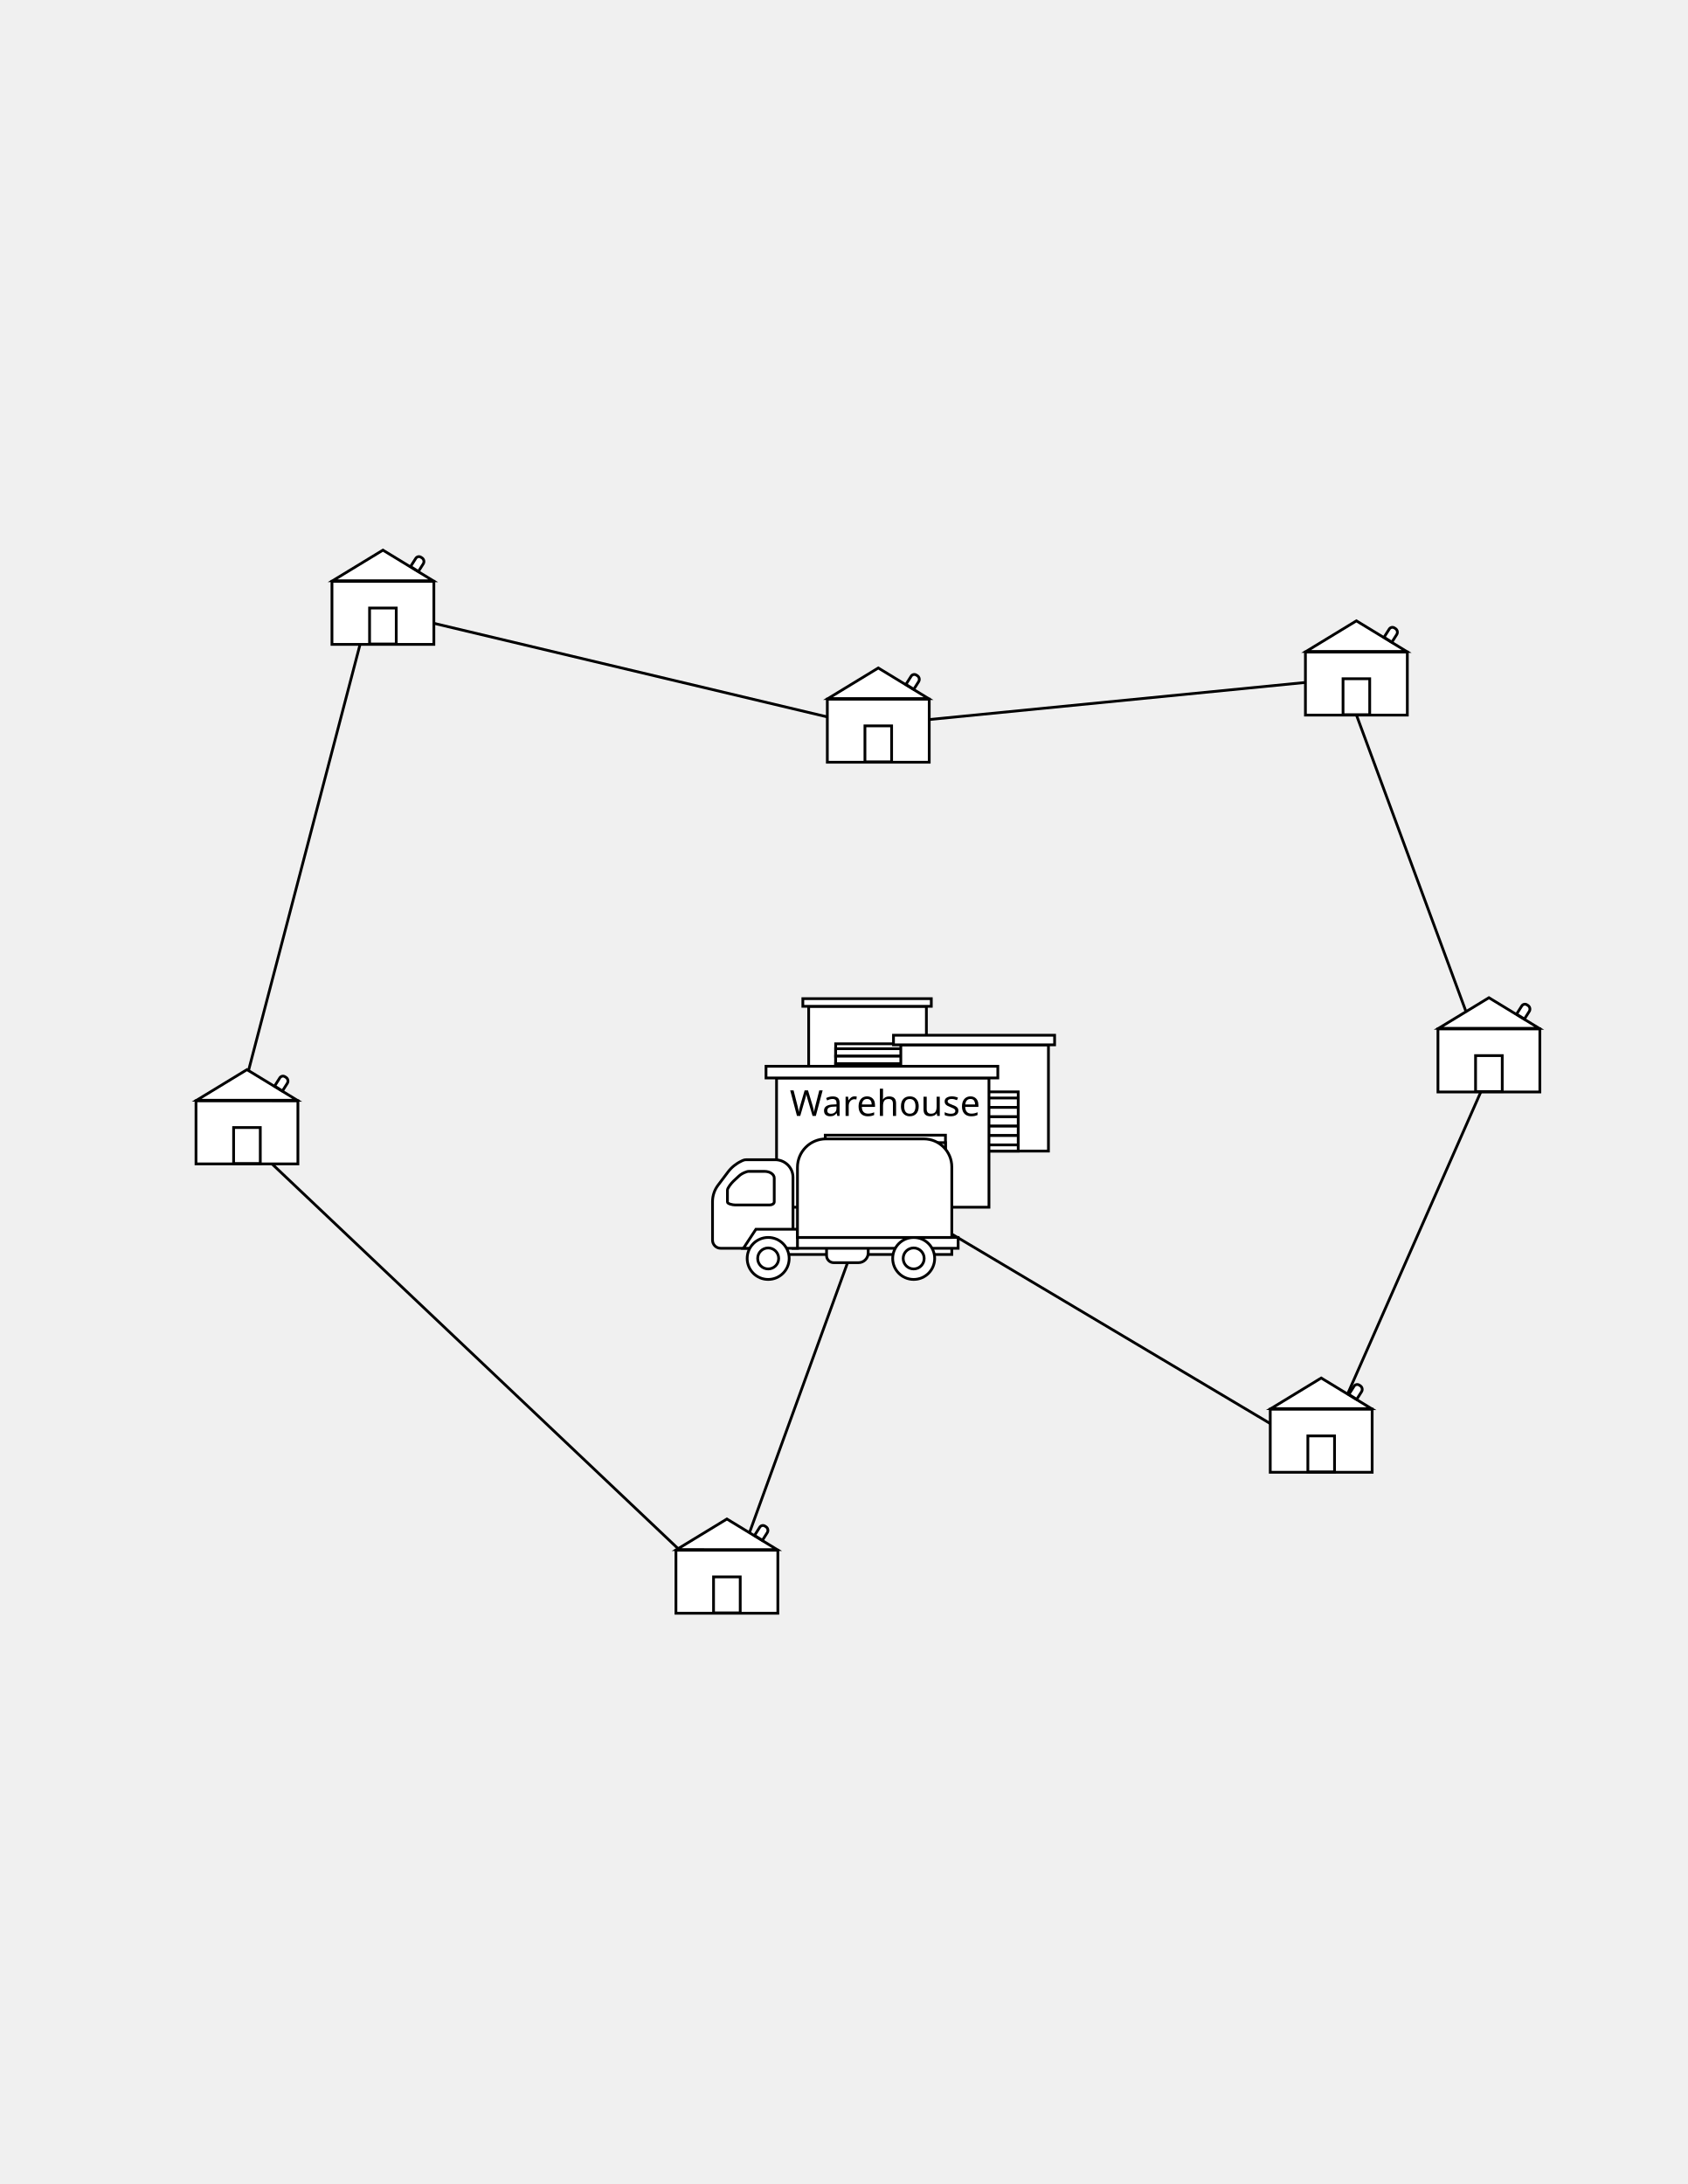
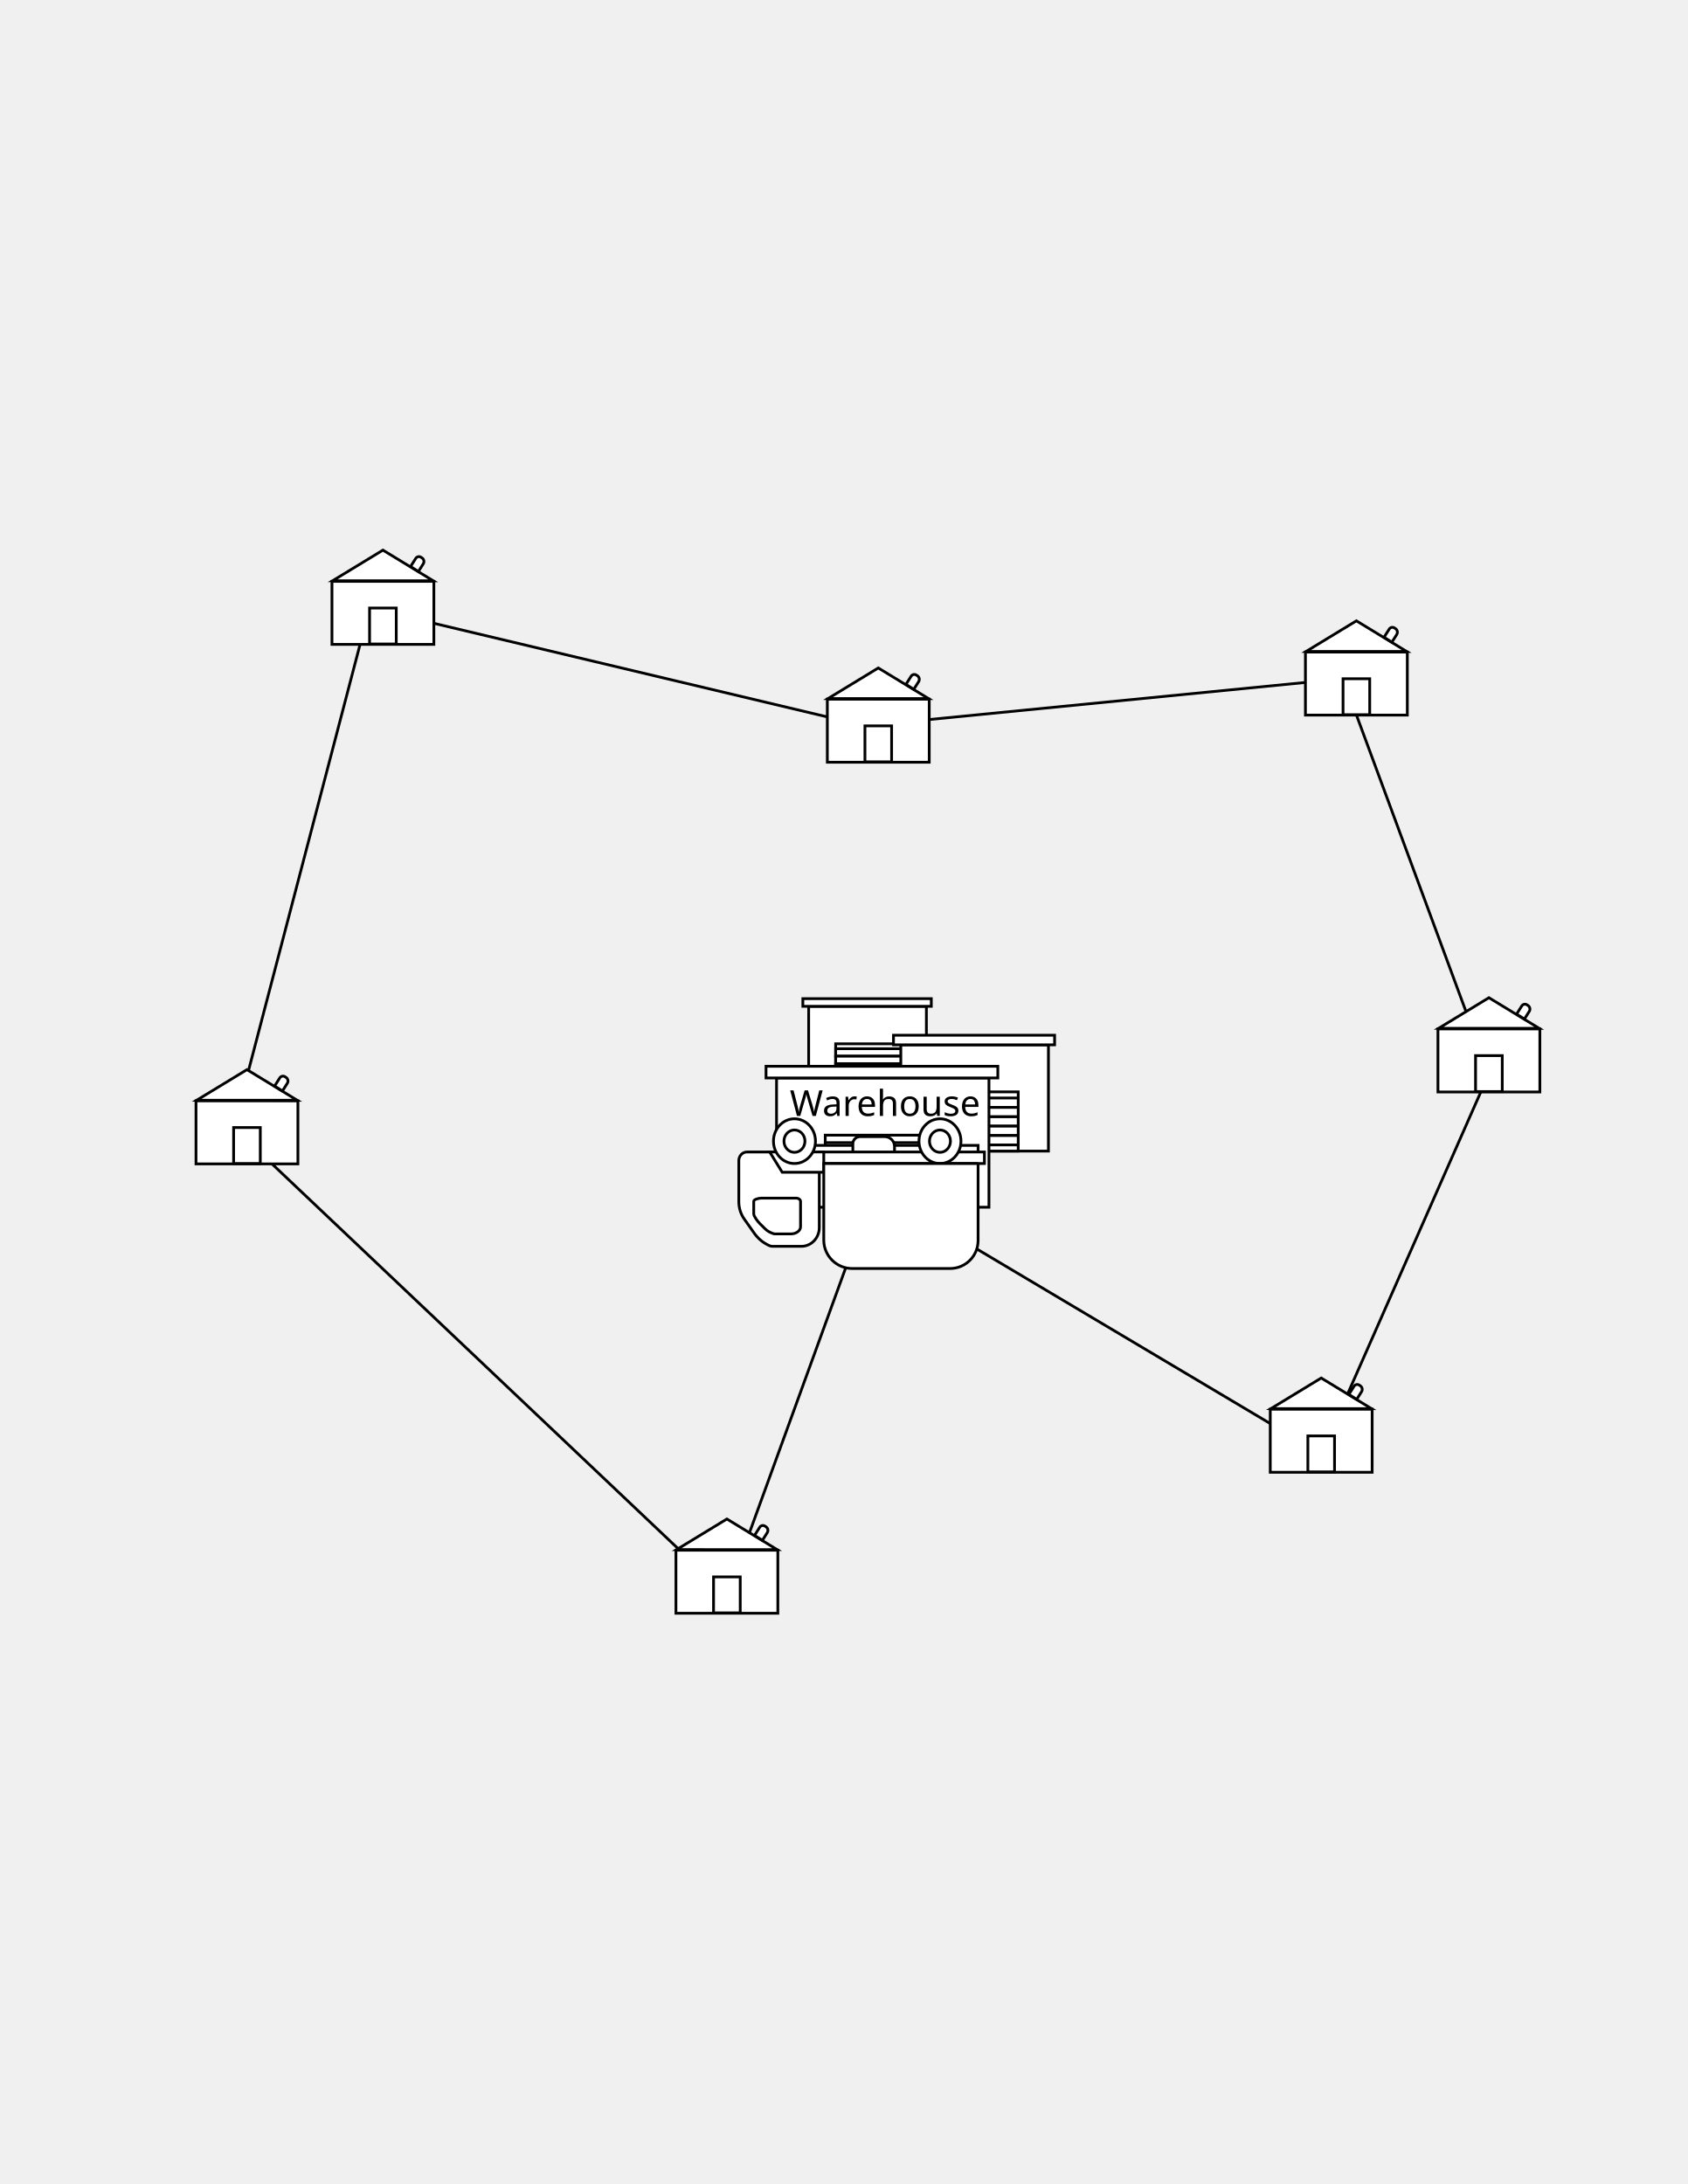
<svg xmlns="http://www.w3.org/2000/svg" version="1.1" id="Layer_1" x="0px" y="0px" viewBox="0 0 612 792" style="enable-background:new 0 0 612 792;" xml:space="preserve">
  <style type="text/css">
	.st0{fill:none;stroke:#000000;stroke-miterlimit:10;}
	.st1{fill:#FFFFFF;stroke:#000000;stroke-miterlimit:10;}
	.st2{fill:none;}
	.st3{font-family:'Helvetica-Light';}
	.st4{font-size:13px;}
</style>
  <g id="follow">
    <path class="st0" d="M317.136,430.874l-53.571,147.487L84.706,408.887l49.299-188.392l179.616,42.731   l173.356-17.09l52.891,143.188l-60.809,137.911L317.136,430.874z" />
  </g>
  <g id="House">
    <g>
      <rect x="120.367" y="210.822" class="st1" width="36.948" height="22.858" />
      <rect x="134.004" y="220.495" class="st1" width="9.674" height="13.041" />
      <polygon class="st1" points="120.612,210.595 138.845,199.5 157.07,210.606   " />
      <path class="st1" d="M152.981,202.292l-0.361-0.229c-0.628-0.398-1.46-0.212-1.858,0.416    l-1.882,2.966l2.83,1.795l1.758-2.772C153.934,203.733,153.716,202.759,152.981,202.292z" />
    </g>
    <g>
      <rect x="299.983" y="253.552" class="st1" width="36.948" height="22.858" />
      <rect x="313.62" y="263.226" class="st1" width="9.674" height="13.041" />
      <polygon class="st1" points="300.228,253.325 318.461,242.231 336.686,253.337   " />
      <path class="st1" d="M332.597,245.023l-0.361-0.229c-0.628-0.398-1.46-0.212-1.858,0.416    l-1.882,2.966l2.83,1.795l1.758-2.772C333.55,246.464,333.332,245.489,332.597,245.023z" />
    </g>
    <g>
      <rect x="473.339" y="236.462" class="st1" width="36.948" height="22.858" />
      <rect x="486.976" y="246.136" class="st1" width="9.674" height="13.041" />
      <polygon class="st1" points="473.584,236.235 491.817,225.141 510.042,236.247   " />
      <path class="st1" d="M505.953,227.933l-0.361-0.229c-0.628-0.398-1.46-0.212-1.858,0.416    l-1.882,2.966l2.83,1.795l1.758-2.772C506.906,229.374,506.688,228.399,505.953,227.933z" />
    </g>
    <g>
      <rect x="521.393" y="373.13" class="st1" width="36.948" height="22.858" />
      <rect x="535.03" y="382.804" class="st1" width="9.674" height="13.041" />
      <polygon class="st1" points="521.638,372.903 539.87,361.809 558.096,372.915   " />
      <path class="st1" d="M554.007,364.601l-0.361-0.229c-0.628-0.398-1.46-0.212-1.858,0.416    l-1.882,2.966l2.83,1.795l1.758-2.772C554.96,366.042,554.742,365.067,554.007,364.601z" />
    </g>
    <g>
      <rect x="460.584" y="511.041" class="st1" width="36.948" height="22.858" />
      <rect x="474.221" y="520.715" class="st1" width="9.674" height="13.041" />
      <polygon class="st1" points="460.829,510.815 479.062,499.72 497.287,510.826   " />
      <path class="st1" d="M493.198,502.512l-0.361-0.229c-0.628-0.398-1.46-0.212-1.858,0.416    l-1.882,2.966l2.83,1.795l1.758-2.772C494.151,503.953,493.933,502.979,493.198,502.512z" />
    </g>
    <g>
      <rect x="245.091" y="562.167" class="st1" width="36.948" height="22.858" />
      <rect x="258.728" y="571.841" class="st1" width="9.674" height="13.041" />
      <polygon class="st1" points="245.336,561.94 263.568,550.846 281.794,561.952   " />
      <path class="st1" d="M277.705,553.638l-0.361-0.229c-0.628-0.398-1.46-0.212-1.858,0.416    l-1.882,2.966l2.83,1.795l1.758-2.772C278.658,555.079,278.44,554.104,277.705,553.638z" />
    </g>
    <g>
      <rect x="71.069" y="399.213" class="st1" width="36.948" height="22.858" />
      <rect x="84.706" y="408.887" class="st1" width="9.674" height="13.041" />
      <polygon class="st1" points="71.314,398.987 89.546,387.892 107.771,398.998   " />
      <path class="st1" d="M103.682,390.684l-0.361-0.229c-0.628-0.398-1.46-0.212-1.858,0.416    l-1.882,2.966l2.83,1.795l1.758-2.772C104.636,392.125,104.418,391.151,103.682,390.684z" />
    </g>
  </g>
  <g id="Warehouse">
    <g>
      <g>
        <rect x="293.222" y="364.928" class="st1" width="42.681" height="30.719" />
        <rect x="303.007" y="378.522" class="st1" width="24.157" height="17.125" />
        <rect x="303.007" y="380.3" class="st1" width="24.157" height="2.713" />
        <rect x="303.007" y="383.012" class="st1" width="24.157" height="2.713" />
        <rect x="303.007" y="385.725" class="st1" width="24.157" height="2.713" />
        <rect x="303.007" y="388.437" class="st1" width="24.157" height="2.713" />
        <rect x="303.007" y="391.15" class="st1" width="24.157" height="2.713" />
        <rect x="291.106" y="362.149" class="st1" width="46.577" height="2.779" />
      </g>
      <g>
        <rect x="326.627" y="378.898" class="st1" width="53.531" height="38.529" />
        <rect x="338.899" y="395.949" class="st1" width="30.298" height="21.479" />
        <rect x="338.899" y="398.177" class="st1" width="30.298" height="3.402" />
        <rect x="338.899" y="401.58" class="st1" width="30.298" height="3.402" />
        <rect x="338.899" y="404.982" class="st1" width="30.298" height="3.402" />
        <rect x="338.899" y="408.384" class="st1" width="30.298" height="3.402" />
        <rect x="338.899" y="411.786" class="st1" width="30.298" height="3.402" />
        <rect x="323.973" y="375.413" class="st1" width="58.417" height="3.485" />
      </g>
      <g>
        <rect x="281.573" y="390.91" class="st1" width="77.018" height="46.871" />
        <rect x="299.229" y="411.652" class="st1" width="43.591" height="26.129" />
        <rect x="299.229" y="414.364" class="st1" width="43.591" height="4.139" />
        <rect x="299.229" y="418.503" class="st1" width="43.591" height="4.139" />
        <rect x="299.229" y="422.642" class="st1" width="43.591" height="4.139" />
        <rect x="299.229" y="426.78" class="st1" width="43.591" height="4.139" />
        <rect x="299.229" y="430.919" class="st1" width="43.591" height="4.139" />
        <rect x="277.755" y="386.671" class="st1" width="84.047" height="4.24" />
      </g>
    </g>
  </g>
  <g id="Layer_4">
    <rect x="286.366" y="395.321" class="st2" width="81.717" height="27.239" />
    <text transform="matrix(1 0 0 1 286.3656 404.6808)" class="st3 st4">Warehouse</text>
  </g>
  <g id="Truck">
    <g>
-       <rect x="284.926" y="451.981" class="st1" width="60.189" height="2.94" />
-       <path class="st1" d="M311.263,457.892h-8.977c-1.426,0-2.583-1.156-2.583-2.583v-3.359h15.106v2.395    C314.81,456.304,313.222,457.892,311.263,457.892z" />
-       <rect x="287.532" y="448.744" class="st1" width="59.881" height="3.932" />
-       <circle class="st1" cx="331.293" cy="456.358" r="7.613" />
-       <path class="st1" d="M278.58,420.56h-1.673h-6.36c-0.433,0-0.861,0.097-1.252,0.283    l-0.516,0.245c-1.91,0.909-3.571,2.266-4.842,3.956l-3.594,4.778    c-1.289,1.714-1.985,3.79-1.985,5.922v13.992c0,1.624,1.337,2.94,2.986,2.94h23.203    c1.649,0,2.986-1.316,2.986-2.94v-1.066v-16.21v-5.529c0-3.519-2.897-6.372-6.472-6.372    H278.58z" />
-       <polygon class="st1" points="289.156,452.677 269.551,452.677 274.092,445.773 289.156,445.773   " />
-       <circle class="st1" cx="278.535" cy="456.358" r="7.613" />
-       <circle class="st1" cx="278.535" cy="456.358" r="3.807" />
-       <circle class="st1" cx="331.293" cy="456.358" r="3.807" />
-       <path class="st1" d="M345.116,448.744h-55.96v-25.419c0-5.701,4.621-10.322,10.322-10.322h35.485    c5.607,0,10.152,4.545,10.152,10.152V448.744z" />
-       <path class="st1" d="M275.873,424.785h-0.908h-3.453c-0.235,0-0.468,0.037-0.68,0.107    l-0.28,0.093c-1.037,0.345-1.939,0.859-2.629,1.5l-1.951,1.812    c-0.7,0.65-2.207,2.481-2.207,3.29v4.335c0,0.616,1.855,1.041,2.751,1.041h12.598    c0.895,0,1.621-0.499,1.621-1.115v-0.404v-6.147v-2.097c0-1.335-1.573-2.416-3.514-2.416    H275.873z" />
+       <rect x="294.461" y="415.358" class="st1" width="60.189" height="3.132" />
+       <path class="st1" d="M320.798,412.193h-8.977c-1.426,0-2.583,1.156-2.583,2.583v3.746h15.106v-2.782    C324.344,413.781,322.756,412.193,320.798,412.193z" />
+       <rect x="297.067" y="417.749" class="st1" width="59.881" height="4.189" />
+       <ellipse class="st1" cx="340.827" cy="413.828" rx="7.613" ry="8.11" />
+       <path class="st1" d="M288.114,451.961h-1.673h-6.36c-0.433,0-0.861-0.103-1.252-0.301    l-0.516-0.261c-1.91-0.968-3.571-2.414-4.842-4.214l-3.594-5.09    c-1.289-1.825-1.985-4.037-1.985-6.309v-14.905c0-1.729,1.337-3.131,2.986-3.131h23.203    c1.649,0,2.986,1.402,2.986,3.131v1.135v17.268v5.889c0,3.749-2.897,6.788-6.472,6.788    H288.114z" />
+       <polygon class="st1" points="298.69,417.749 279.085,417.749 283.626,425.103 298.69,425.103   " />
+       <ellipse class="st1" cx="288.069" cy="413.828" rx="7.613" ry="8.11" />
+       <ellipse class="st1" cx="288.069" cy="413.828" rx="3.807" ry="4.055" />
+       <ellipse class="st1" cx="340.827" cy="413.828" rx="3.807" ry="4.055" />
+       <path class="st1" d="M354.65,421.938h-55.96v27.75c0,5.701,4.621,10.322,10.322,10.322h35.485    c5.607,0,10.152-4.545,10.152-10.152V421.938z" />
+       <path class="st1" d="M285.407,447.461h-0.908h-3.453c-0.235,0-0.467-0.039-0.68-0.114    l-0.28-0.099c-1.037-0.367-1.939-0.915-2.629-1.598l-1.951-1.93    c-0.7-0.692-2.207-2.643-2.207-3.504v-4.618c0-0.656,1.855-1.109,2.751-1.109h12.598    c0.895,0,1.621,0.532,1.621,1.187v0.431v6.548v2.233c0,1.422-1.573,2.574-3.514,2.574    H285.407z" />
    </g>
  </g>
</svg>
